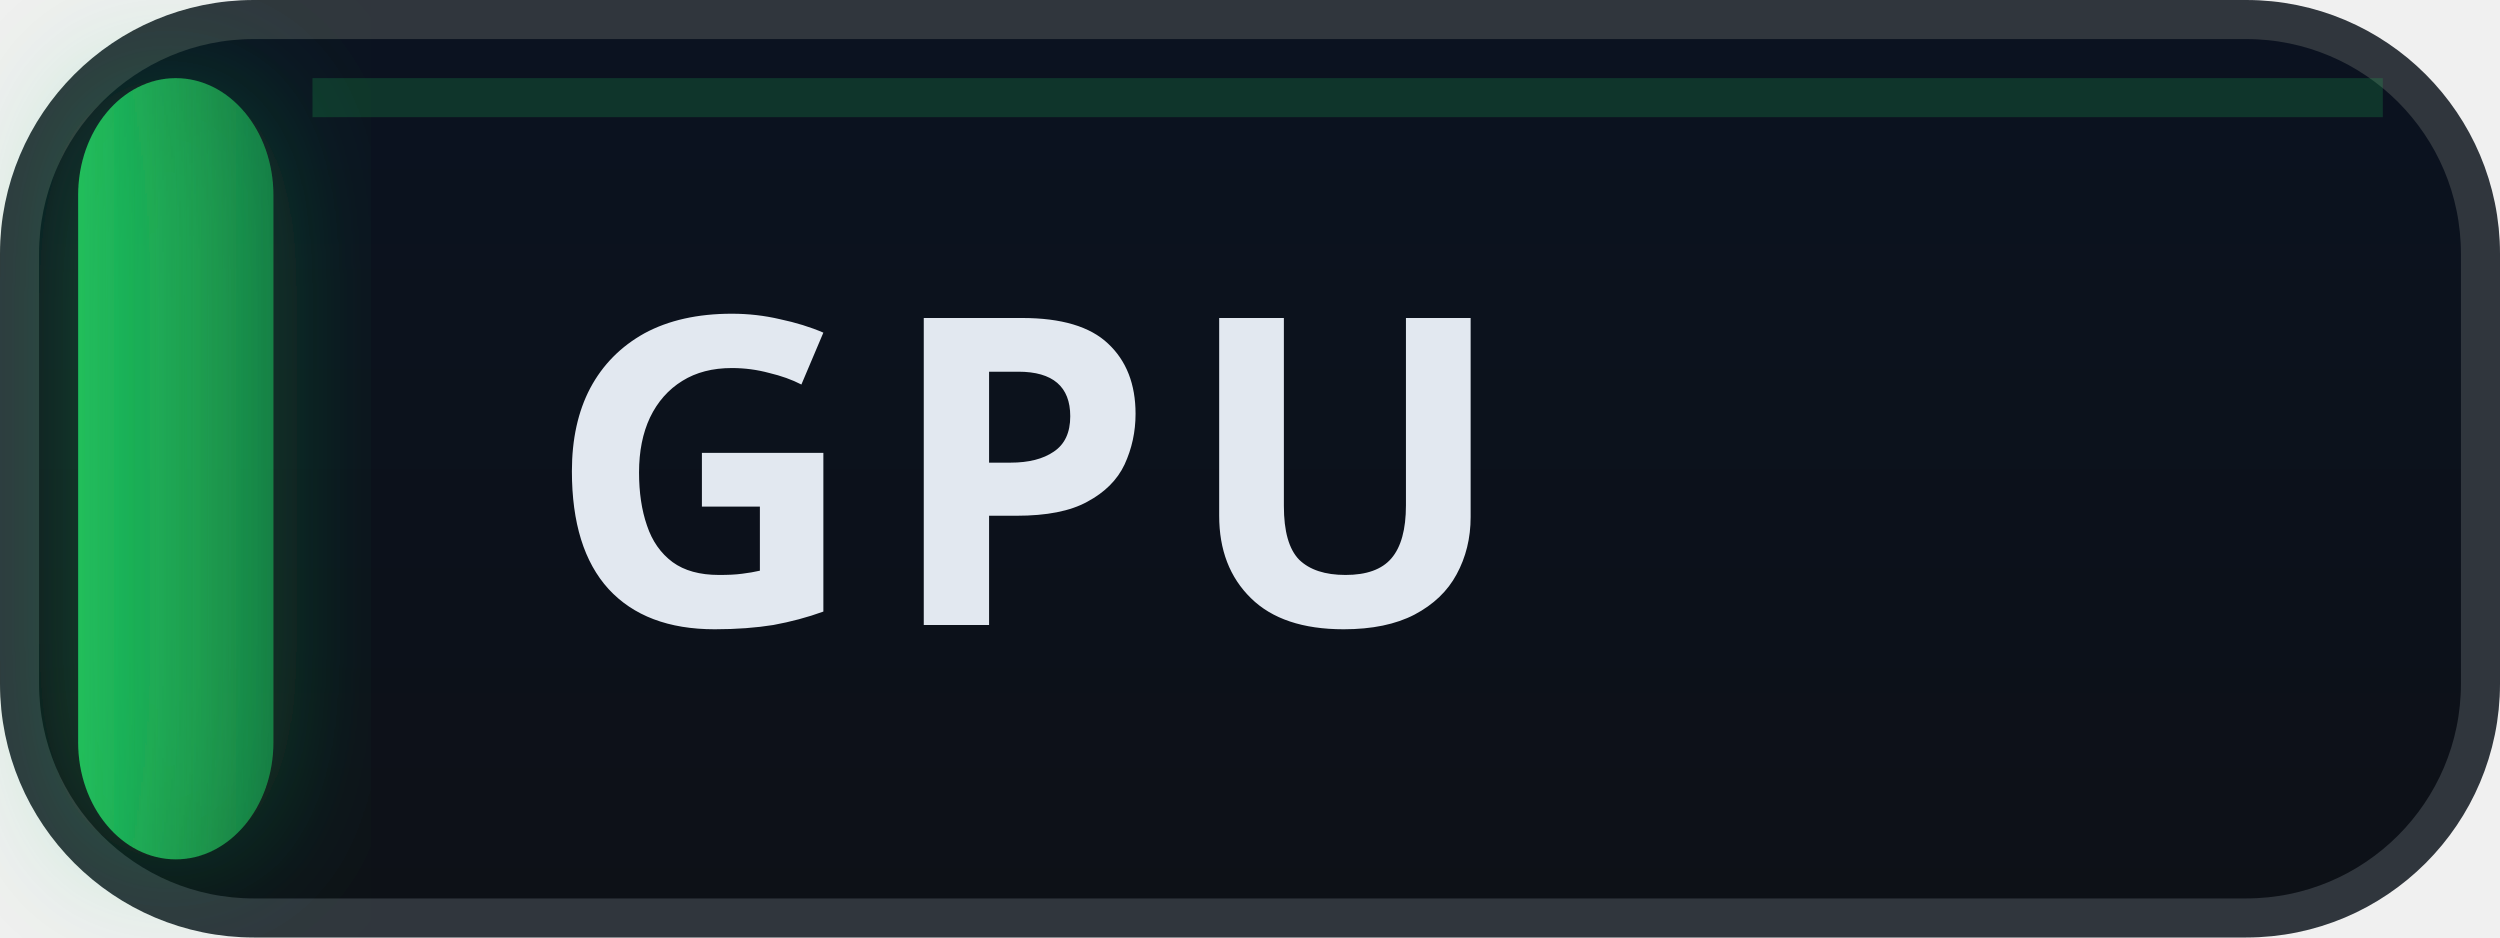
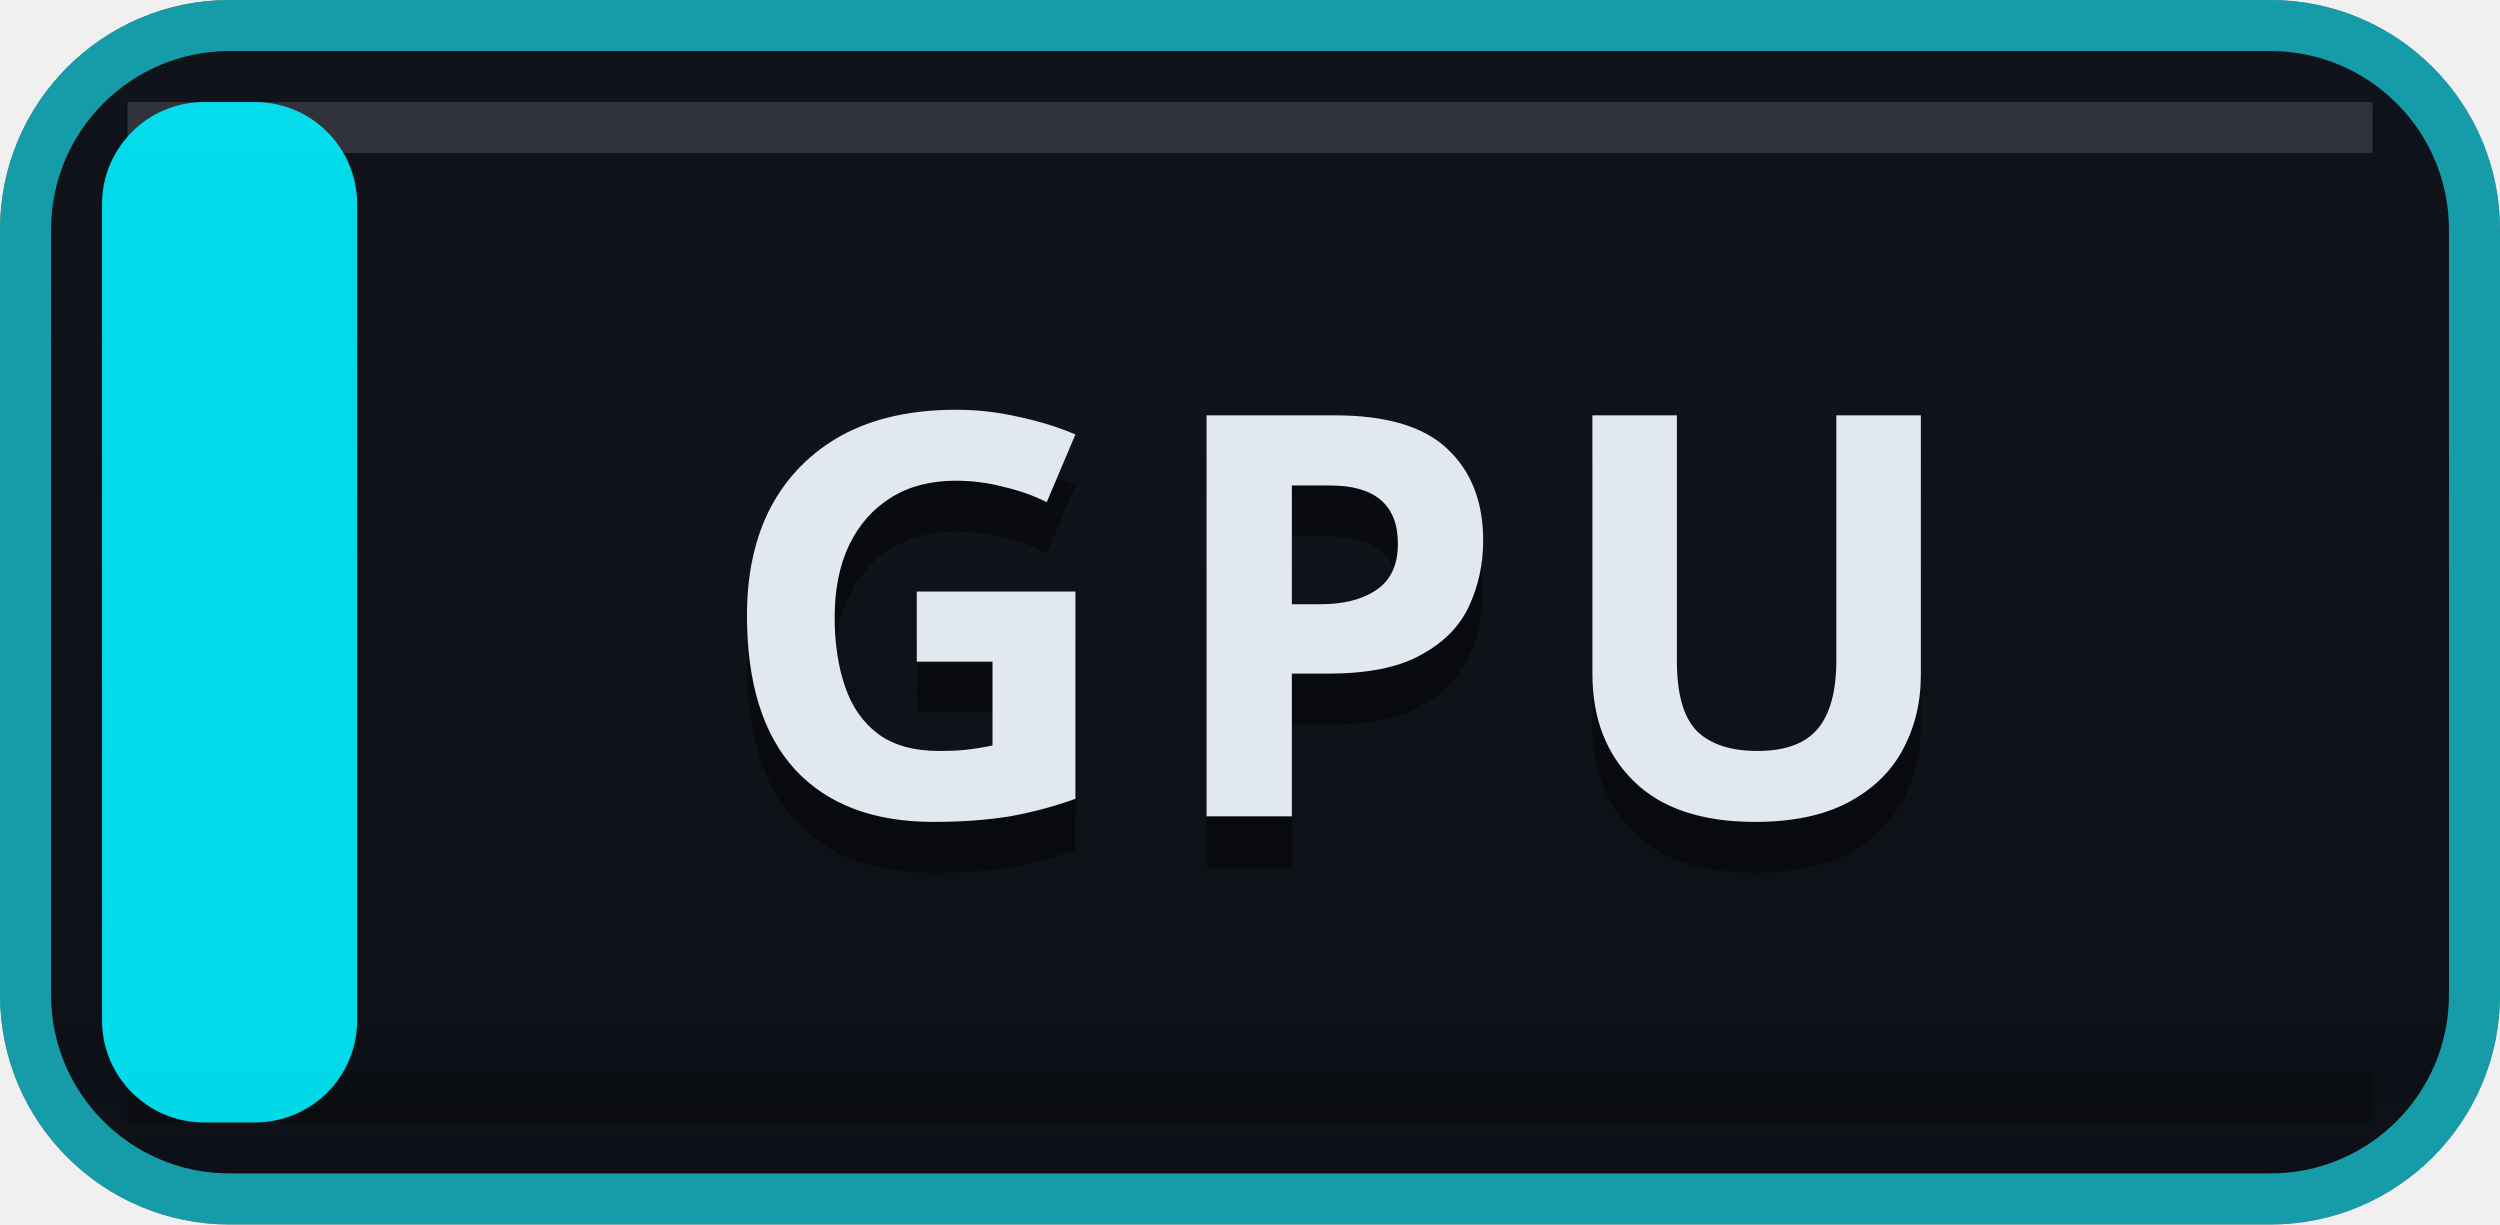
- <svg xmlns="http://www.w3.org/2000/svg" width="64" height="24" viewBox="0 0 64 24" fill="none" role="img" aria-labelledby="vrx_badge_gpu_title vrx_badge_gpu_desc">
+ <svg xmlns="http://www.w3.org/2000/svg" width="49" height="24" viewBox="0 0 49 24" fill="none" role="img" aria-labelledby="vrx_badge_gpu_title vrx_badge_gpu_desc">
  <defs>
    <linearGradient id="vrx_badge_gpu_bg" x1="0" y1="0" x2="0" y2="1">
-       <stop offset="0%" stop-color="#0b1220" />
-       <stop offset="100%" stop-color="#0d1117" />
+       <stop offset="0%" stop-color="#070A12" stop-opacity="0.96" />
+       <stop offset="100%" stop-color="#0D1117" stop-opacity="1" />
    </linearGradient>
-     <linearGradient id="vrx_badge_gpu_accent" x1="0" y1="0" x2="1" y2="0">
-       <stop offset="0%" stop-color="#22C55E" stop-opacity="0.95" />
-       <stop offset="100%" stop-color="#22C55E" stop-opacity="0.55" />
-     </linearGradient>
-     <filter id="vrx_badge_gpu_glow" x="-50%" y="-50%" width="200%" height="200%">
-       <feDropShadow dx="0" dy="0" stdDeviation="2" flood-color="#22C55E" flood-opacity="0.46" />
-     </filter>
  </defs>
-   <rect x="0.5" y="0.5" width="63" height="23" rx="6" fill="url(#vrx_badge_gpu_bg)" stroke="#30363d" />
-   <path d="M 8 2.5 H 61" stroke="#22C55E" stroke-opacity="0.20" stroke-width="1" />
-   <rect x="2" y="2" width="5" height="20" rx="3" fill="url(#vrx_badge_gpu_accent)" filter="url(#vrx_badge_gpu_glow)" />
-   <text x="14" y="16" font-family="'Segoe UI', system-ui, -apple-system, sans-serif" font-size="11" font-weight="900" letter-spacing="0.7" fill="#E2E8F0">GPU</text>
+   <rect x="0.5" y="0.5" width="48" height="23" rx="4" fill="url(#vrx_badge_gpu_bg)" stroke="#30363d" />
+   <rect x="0.5" y="0.5" width="48" height="23" rx="4" stroke="#00F0FF" stroke-opacity="0.55" />
+   <path d="M 2.5 2.5 H 46.5" stroke="#FFFFFF" stroke-opacity="0.14" stroke-width="1" />
+   <path d="M 2.5 21.5 H 46.5" stroke="#000000" stroke-opacity="0.28" stroke-width="1" />
+   <rect x="2" y="2" width="5" height="20" rx="2" fill="#00F0FF" fill-opacity="0.90" />
+   <text x="14" y="17" text-anchor="start" font-family="'Segoe UI', system-ui, -apple-system, sans-serif" font-size="11" font-weight="900" letter-spacing="0.7" fill="#000000" opacity="0.42">GPU</text>
+   <text x="14" y="16" text-anchor="start" font-family="'Segoe UI', system-ui, -apple-system, sans-serif" font-size="11" font-weight="900" letter-spacing="0.7" fill="#E2E8F0">GPU</text>
</svg>
